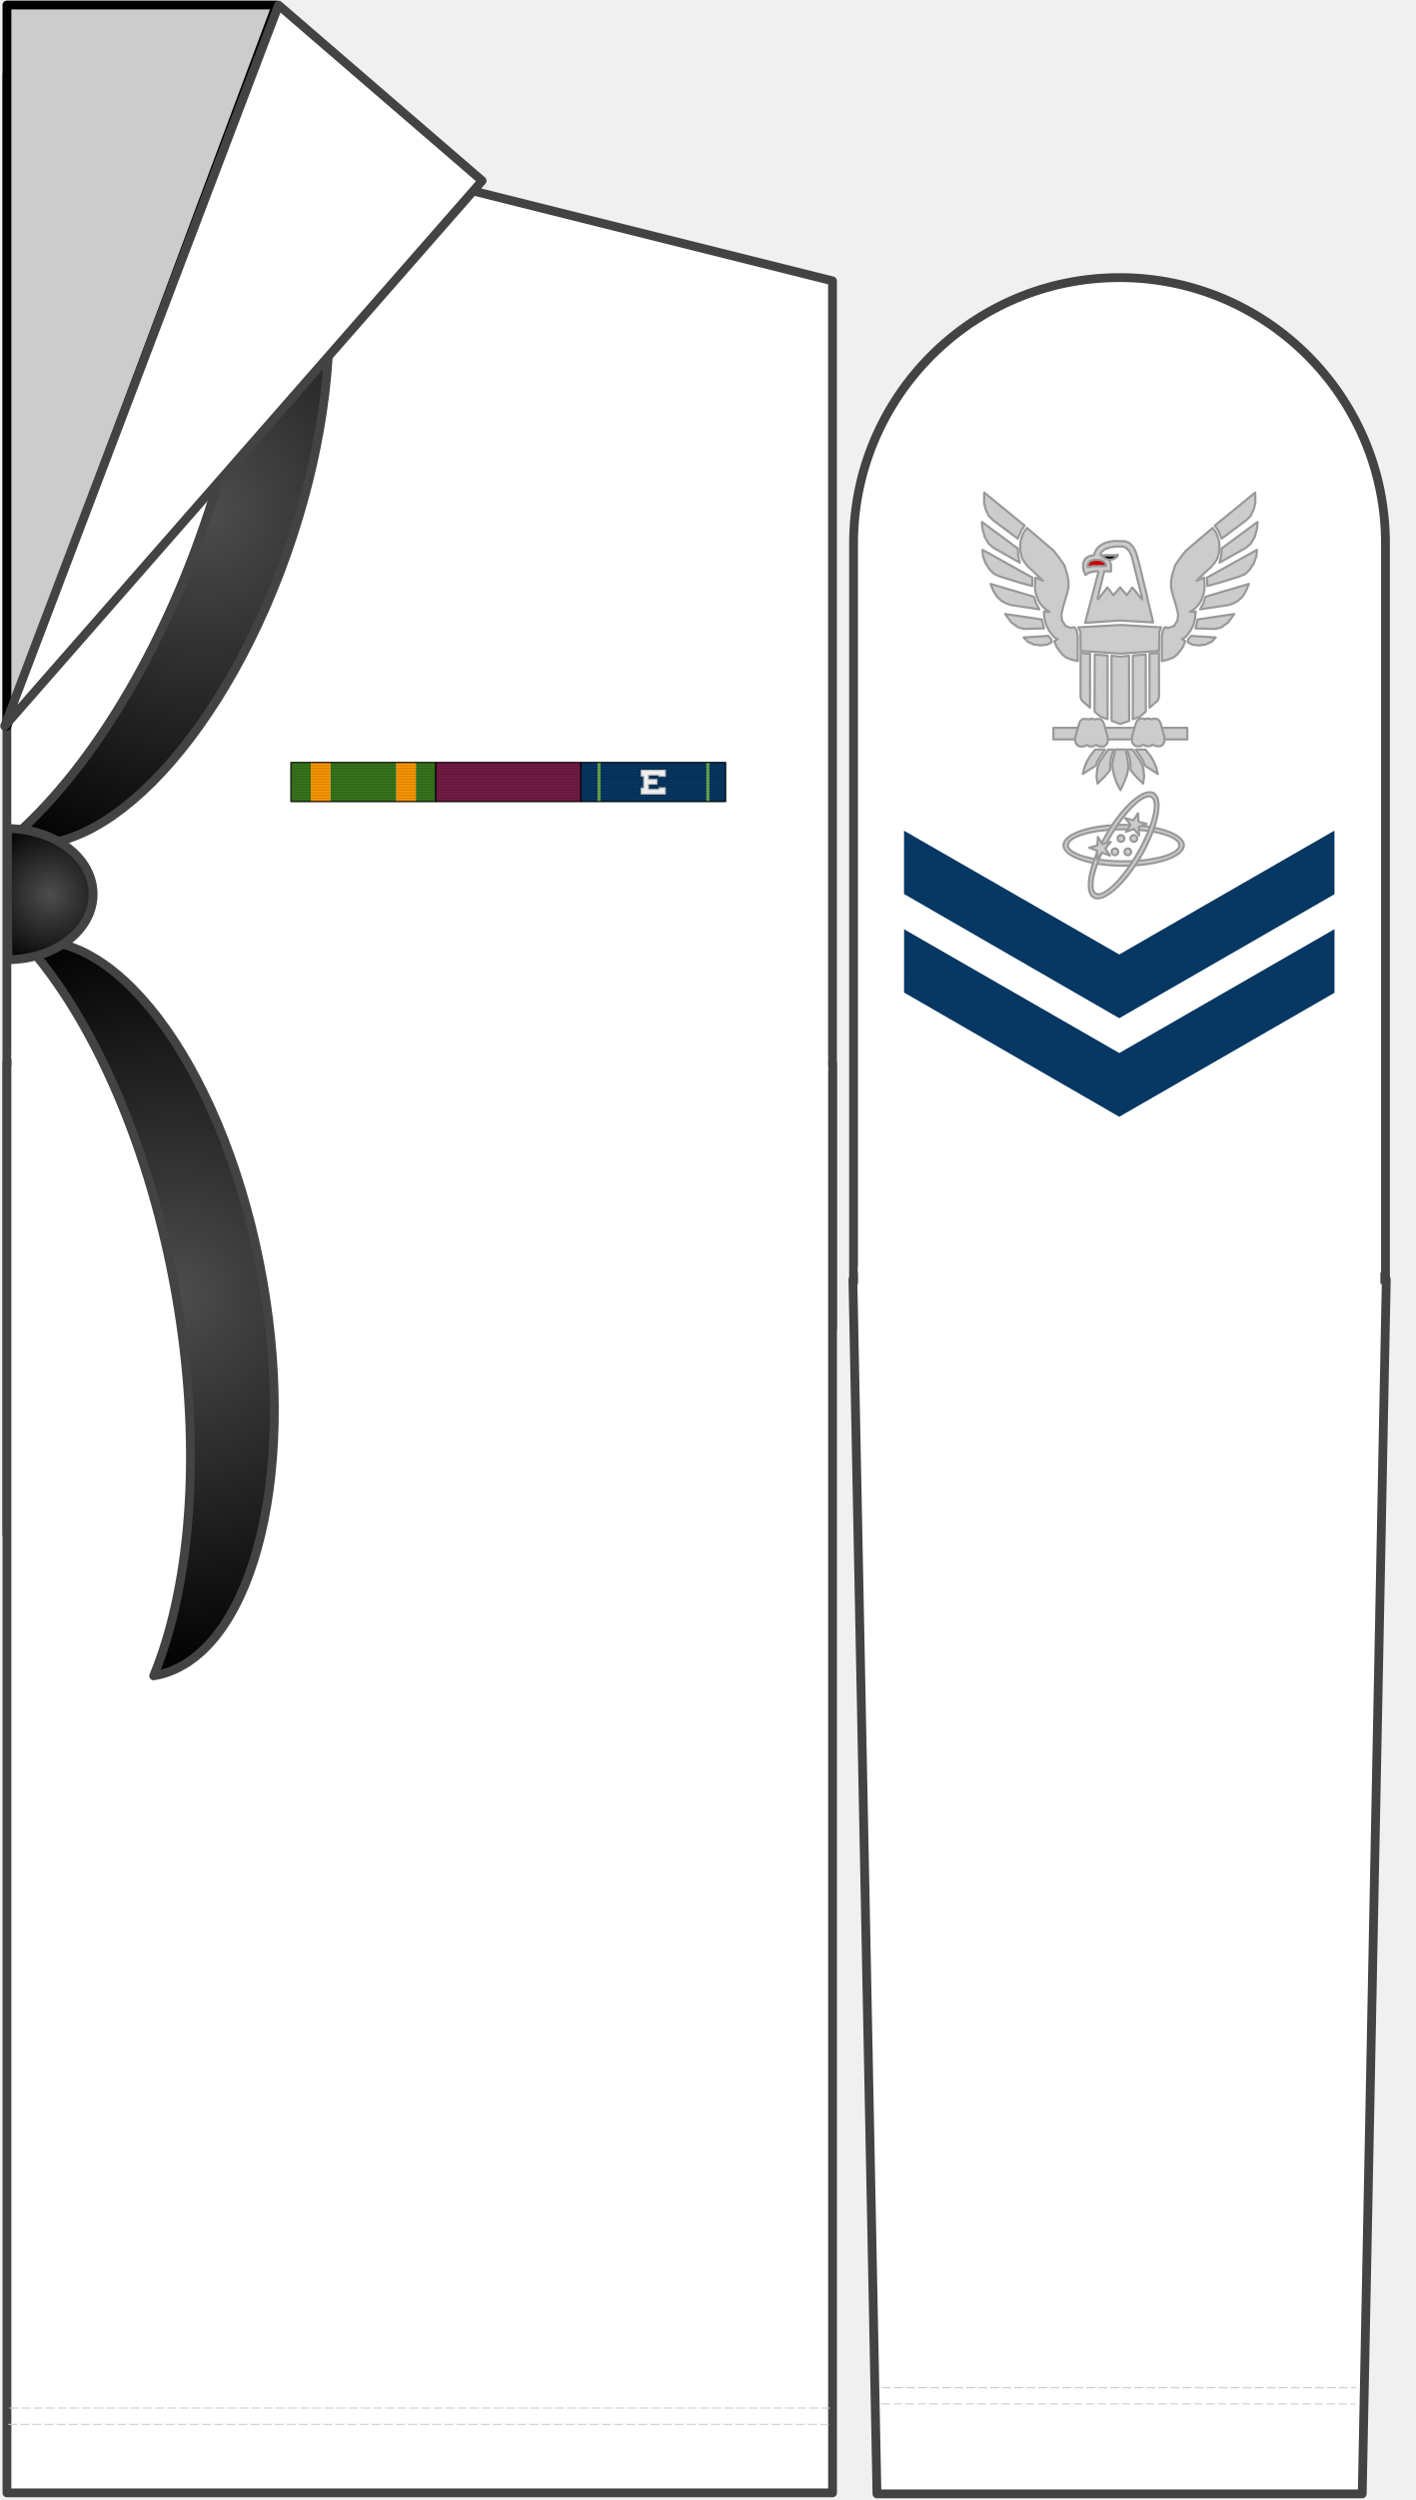
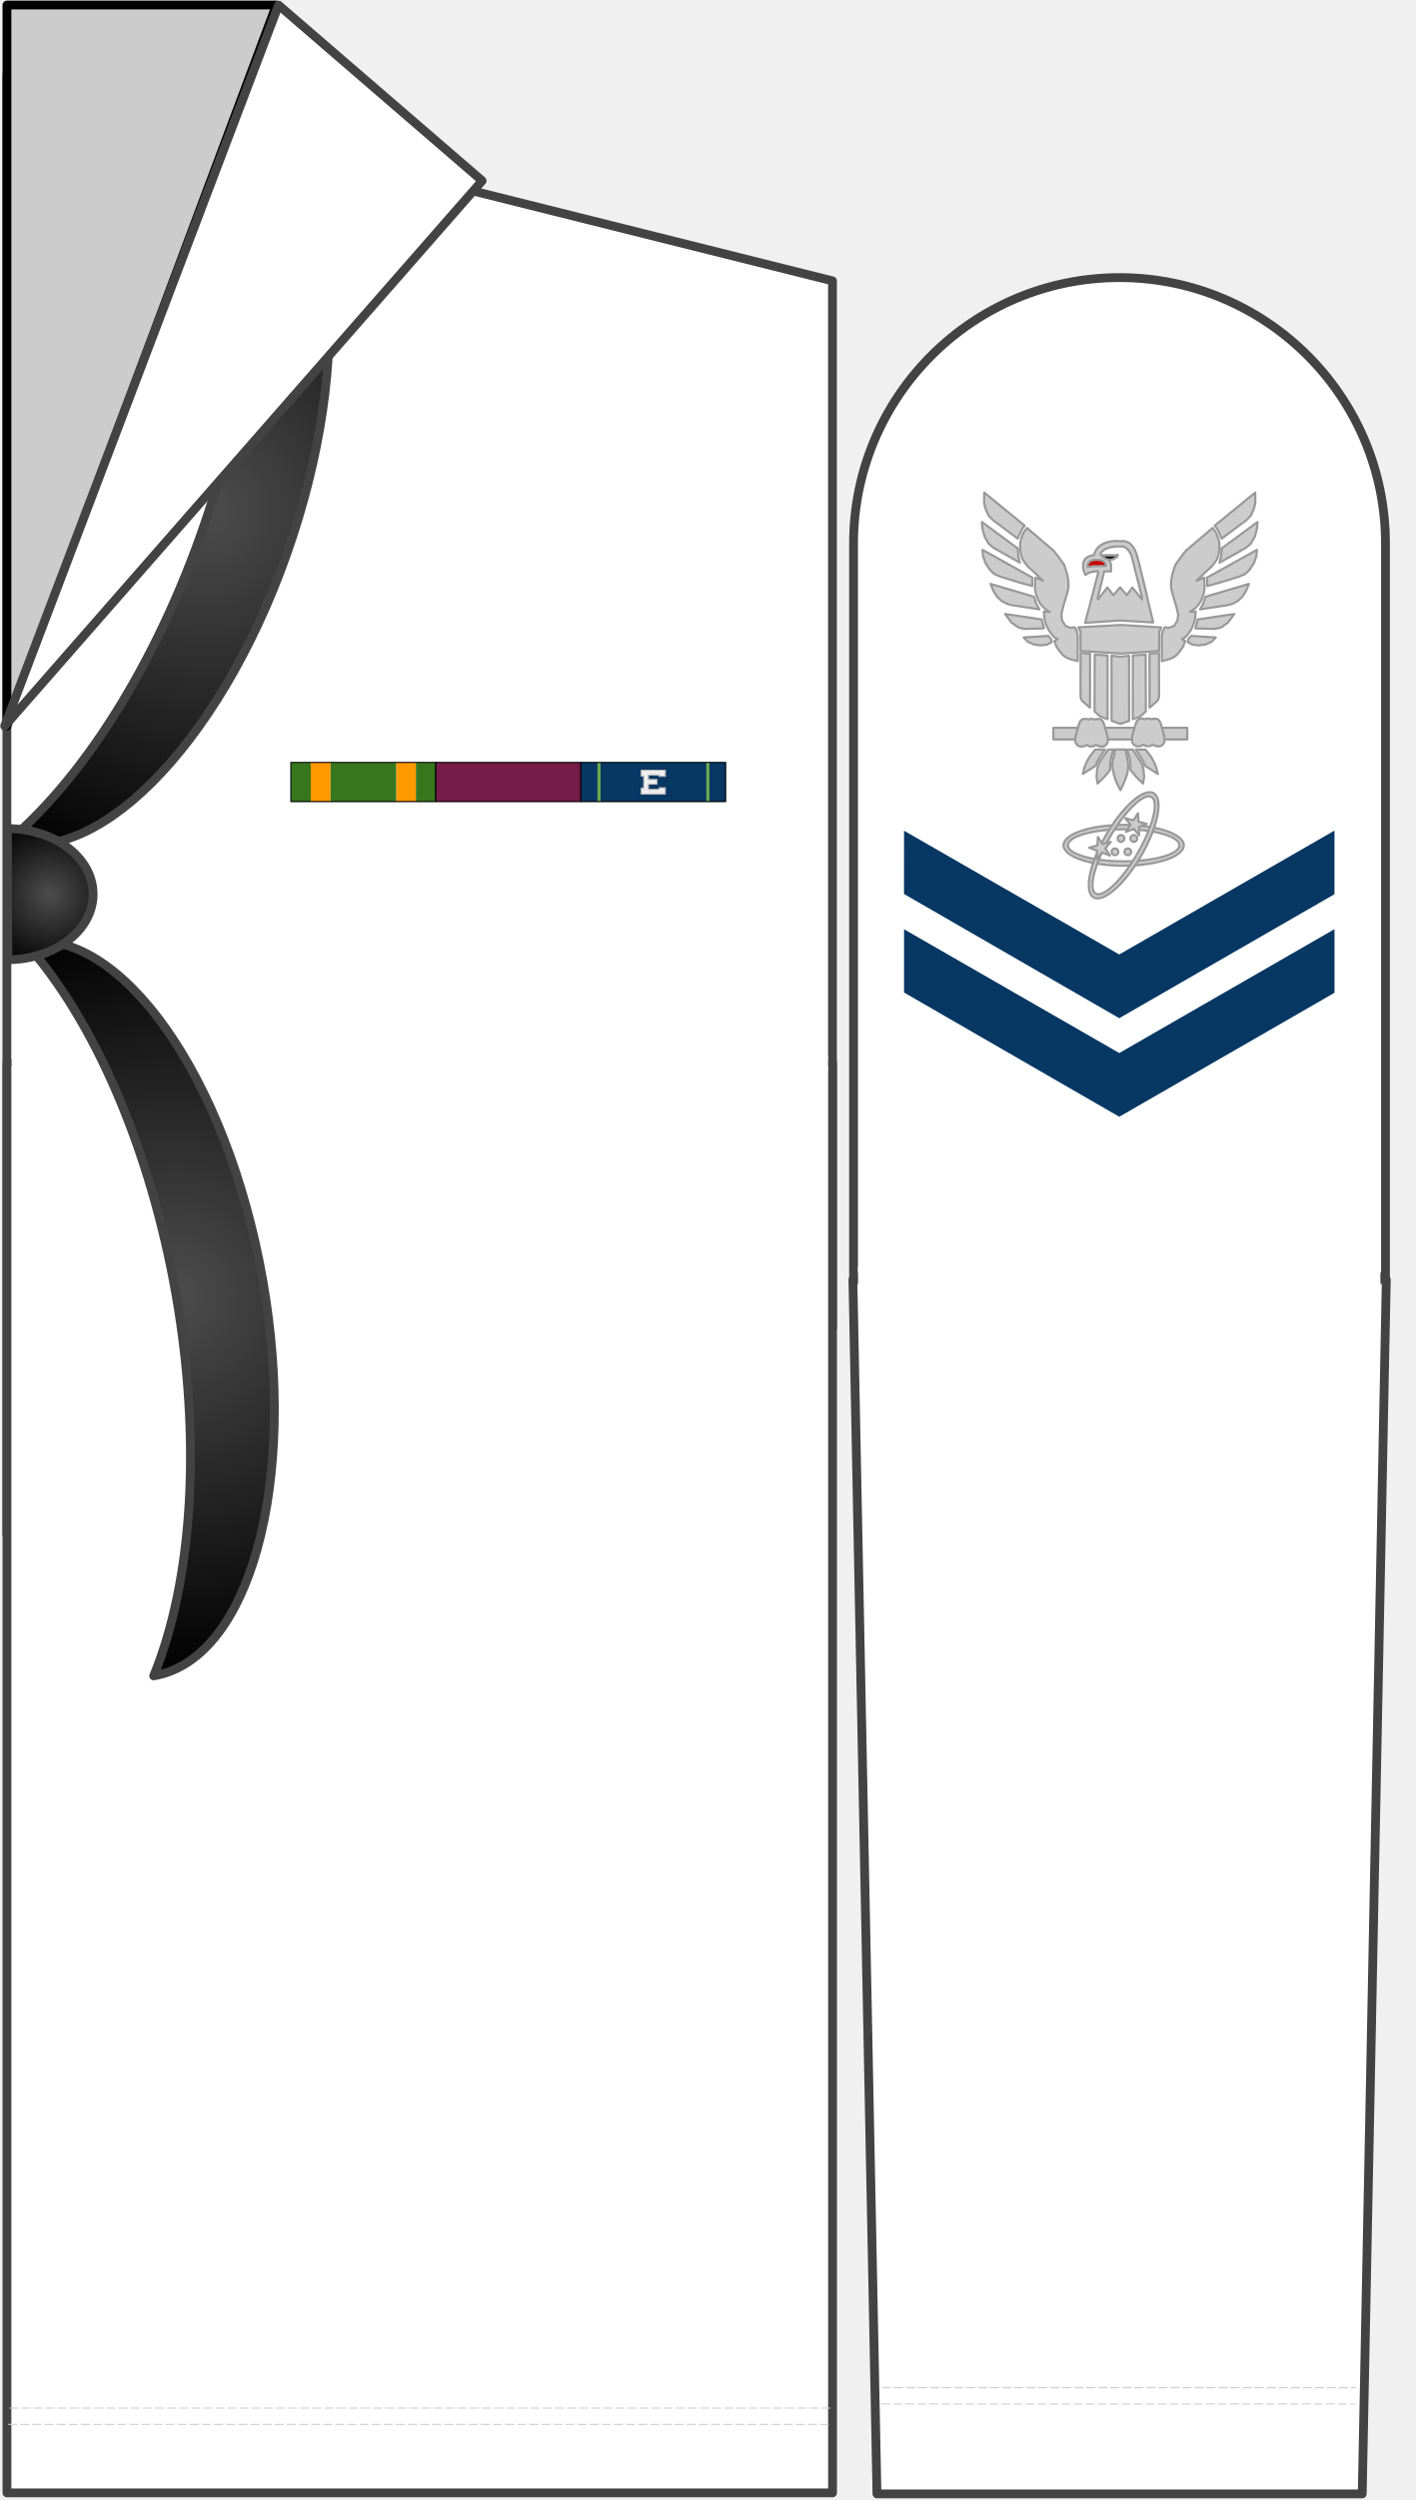
<svg xmlns="http://www.w3.org/2000/svg" fill="none" stroke-linecap="square" stroke-miterlimit="10" viewBox="0 0 1285.04 2267.72">
-   <style>@media (max-width:1086px){.weave{display:none}}</style>
+   <style>.weave{display:none}@media (min-width:336px) and (min-height:590px){.weave{display:inline}}</style>
  <defs>
    <symbol id="rw-weave" overflow="visible">
      <path fill="#000" fill-opacity=".15" fill-rule="evenodd" d="M1.21.98h49.36v.5H1.2zM1.21 1.94h49.36v.5H1.2zM1.21 2.9h49.36v.5H1.2zM1.21 3.86h49.36v.5H1.2zM1.21 4.83h49.36v.48H1.2zM1.21 5.79h49.36v.49H1.2zM1.21 6.75h49.36v.49H1.2zM1.21 7.7h49.36v.5H1.2zM1.21 8.67h49.36v.49H1.2zM1.21 9.63h49.36v.49H1.2zM1.21 10.6h49.36v.48H1.2zM1.21 11.55h49.36v.5H1.2zM1.21 12.51h49.36v.5H1.2zM1.21 13.47h49.36v.5H1.2zM1.21.02h49.36v.49H1.2z" />
      <path fill="#000" fill-opacity=".15" fill-rule="evenodd" d="M0 1.44h1.21v.49H0zM0 2.4h1.21v.5H0zM0 3.37h1.21v.49H0zM0 4.33h1.21v.5H0zM0 5.3h1.21v.49H0zM0 6.26h1.21v.5H0zM0 7.23h1.21v.49H0zM0 8.2h1.21v.48H0zM0 9.16h1.21v.49H0zM0 10.13h1.21v.48H0zM0 11.1h1.21v.48H0zM0 12.06h1.21v.49H0zM0 13.02h1.21v.5H0zM0 .47h1.21v.5H0zM50.57 1.44h1.2v.49h-1.2zM50.57 2.4h1.2v.5h-1.2zM50.57 3.37h1.2v.49h-1.2zM50.57 4.33h1.2v.5h-1.2zM50.57 5.3h1.2v.49h-1.2zM50.57 6.26h1.2v.5h-1.2zM50.57 7.23h1.2v.49h-1.2zM50.57 8.2h1.2v.48h-1.2zM50.57 9.16h1.2v.49h-1.2zM50.57 10.13h1.2v.48h-1.2zM50.57 11.1h1.2v.48h-1.2zM50.57 12.06h1.2v.49h-1.2zM50.57 13.02h1.2v.5h-1.2zM50.57.47h1.2v.5h-1.2z" />
    </symbol>
  </defs>
  <clipPath id="a">
    <path d="M0 0h1285.04v2267.72H0z" />
  </clipPath>
  <g clip-path="url(#a)">
    <path fill="none" d="M0 0h1285.04v2267.72H0z" />
    <path fill="#fff" fill-rule="evenodd" d="m1258.37 1161.08-21.84 1101.99H796.05l-21.84-1101.99z" />
    <path stroke="#434343" stroke-linecap="butt" stroke-linejoin="round" stroke-width="8" d="m1258.37 1161.08-21.84 1101.99H796.05l-21.84-1101.99z" />
    <path fill="#fff" fill-rule="evenodd" d="M1016.22 251.92A241.4 241.4 0 0 0 774.8 493.33v665.52h482.84V493.32c0-133.33-108.09-241.41-241.42-241.41" />
    <path stroke="#434343" stroke-linecap="butt" stroke-linejoin="round" stroke-width="8" d="M1016.22 251.92A241.4 241.4 0 0 0 774.8 493.33v665.52h482.84V493.32c0-133.33-108.09-241.41-241.42-241.41z" />
    <path fill="none" d="M223.13 761.59h478.24" />
    <path stroke="#ccc" stroke-linecap="butt" stroke-linejoin="round" stroke-width="4" d="M223.13 757.59h478.24M223.13 765.59h478.24" />
    <path fill="none" d="m19.63 613.08 402.8-460.72" />
    <path stroke="#b7b7b7" stroke-dasharray="8.0,3.0" stroke-linecap="butt" stroke-linejoin="round" d="m19.63 613.08 402.8-460.72" />
    <path fill="none" d="M214.95 748.13a7 7 0 0 1 7.01-7h483.18a7 7 0 0 1 7.01 7v28.03a7 7 0 0 1-7 7H221.95a7 7 0 0 1-7-7z" />
    <path stroke="#ccc" stroke-dasharray="8.0,3.0" stroke-linecap="butt" stroke-linejoin="round" d="M214.95 748.13a7 7 0 0 1 7.01-7h483.18a7 7 0 0 1 7.01 7v28.03a7 7 0 0 1-7 7H221.95a7 7 0 0 1-7-7z" />
    <path fill="none" d="m778.88 1161.43 474.15-1.2" />
    <path stroke="#fff" stroke-linecap="butt" stroke-linejoin="round" stroke-width="24" d="m778.88 1161.43 474.15-1.2" />
    <path fill="#fff" fill-rule="evenodd" d="m6.25 67.52 749.42 187.35v950.4L6.25 1392.62z" />
    <path stroke="#434343" stroke-linecap="butt" stroke-linejoin="round" stroke-width="8" d="m6.25 67.52 749.42 187.35v950.4L6.25 1392.62z" />
    <path fill="#fff" fill-rule="evenodd" d="M6.3 964.46h749.42v1297.7H6.31z" />
    <path stroke="#434343" stroke-linecap="butt" stroke-linejoin="round" stroke-width="8" d="M6.3 964.46h749.42v1297.7H6.31V964.47z" />
    <path fill="#ccc" fill-rule="evenodd" d="M6.3 4.55v654.33L250.85 4.55z" />
    <path stroke="#000" stroke-linecap="butt" stroke-linejoin="round" stroke-width="8" d="M6.3 4.55v654.33L250.85 4.55z" />
    <defs>
      <radialGradient id="b" cx="-16.38" cy="-20.3" r="18.29" fx="-16.38" fy="-20.3" gradientTransform="scale(-19.1139)rotate(16.93)" gradientUnits="userSpaceOnUse" spreadMethod="pad">
        <stop offset="0" stop-color="#4d4d4d" />
        <stop offset="1" />
      </radialGradient>
    </defs>
    <path fill="url(#b)" fill-rule="evenodd" d="M219.26 117.5c84 25.57 104.82 190.8 46.5 369.03S92.08 788.53 8.08 762.95c72.8-61.61 140.09-172.6 181.63-299.57 41.55-126.98 52.5-255.12 29.55-345.88" />
    <path stroke="#434343" stroke-linecap="butt" stroke-linejoin="round" stroke-width="8" d="M219.26 117.5c84 25.57 104.82 190.8 46.5 369.03S92.08 788.53 8.08 762.95c72.8-61.61 140.09-172.6 181.63-299.57 41.55-126.98 52.5-255.12 29.55-345.88z" />
    <path fill="#000" fill-rule="evenodd" d="M6.98 803.41c6.71.02 12.13 3.6 12.11 8-.01 4.38-5.46 7.94-12.17 7.94v-7.97z" />
    <path stroke="#434343" stroke-linecap="butt" stroke-linejoin="round" stroke-width="8" d="M6.98 803.41c6.71.02 12.13 3.6 12.11 8-.01 4.38-5.46 7.94-12.17 7.94v-7.97z" />
    <path fill="#fff" fill-rule="evenodd" d="M437.66 164.03 4.25 658.87 252.85 4.63z" />
    <path stroke="#434343" stroke-linecap="butt" stroke-linejoin="round" stroke-width="8" d="M437.66 164.03 4.25 658.87 252.85 4.63z" />
    <path fill="none" d="m10.48 964.26 741.2.85" />
    <path stroke="#fff" stroke-linecap="butt" stroke-linejoin="round" stroke-width="12" d="m10.48 964.26 741.2.85" />
    <defs>
      <radialGradient id="c" cx="1.98" cy="63.12" r="18.52" fx="1.98" fy="63.12" gradientTransform="scale(-18.77298 18.77298)rotate(9.47)" gradientUnits="userSpaceOnUse" spreadMethod="pad">
        <stop offset="0" stop-color="#4d4d4d" />
        <stop offset="1" />
      </radialGradient>
    </defs>
    <path fill="url(#c)" fill-rule="evenodd" d="M139.5 1520.76c86.99-14.51 131.31-175.3 99-359.15-32.33-183.85-129.05-321.12-216.04-306.62 63.4 70.32 114.25 188.78 137.27 319.75s15.53 259.17-20.23 346.02" />
    <path stroke="#434343" stroke-linecap="butt" stroke-linejoin="round" stroke-width="8" d="M139.5 1520.76c86.99-14.51 131.31-175.3 99-359.15-32.33-183.85-129.05-321.12-216.04-306.62 63.4 70.32 114.25 188.78 137.27 319.75s15.53 259.17-20.23 346.02z" />
    <defs>
      <radialGradient id="d" cx="-5.41" cy="96.25" r="8.43" fx="-5.41" fy="96.25" gradientTransform="scale(-8.43002 8.43002)" gradientUnits="userSpaceOnUse" spreadMethod="pad">
        <stop offset="0" stop-color="#4d4d4d" />
        <stop offset="1" />
      </radialGradient>
    </defs>
    <path fill="url(#d)" fill-rule="evenodd" d="M7.21 870.87c42.87-.2 77.45-26.87 77.32-59.65-.12-32.79-34.91-59.3-77.78-59.3v59.47z" />
    <path stroke="#434343" stroke-linecap="butt" stroke-linejoin="round" stroke-width="8" d="M7.21 870.87c42.87-.2 77.45-26.87 77.32-59.65-.12-32.79-34.91-59.3-77.78-59.3v59.47z" />
    <path fill="none" d="M7.48 2200h744.85" />
    <path stroke="#ccc" stroke-dasharray="8.0,3.0" stroke-linecap="butt" stroke-linejoin="round" d="M7.48 2200h744.85" />
    <path fill="none" d="M8.65 2185.16H753.5" />
    <path stroke="#ccc" stroke-dasharray="8.0,3.0" stroke-linecap="butt" stroke-linejoin="round" d="M8.65 2185.16H753.5" />
    <path fill="none" d="M800 2181.42h430.55" />
    <path stroke="#ccc" stroke-dasharray="7.937,2.976" stroke-linecap="butt" stroke-linejoin="round" stroke-width=".99" d="M800 2181.42h430.55" />
    <path fill="none" d="M800.68 2166.69h430.55" />
    <path stroke="#ccc" stroke-dasharray="7.937,2.976" stroke-linecap="butt" stroke-linejoin="round" stroke-width=".99" d="M800.68 2166.69h430.55" />
    <path fill="#073763" fill-rule="evenodd" d="M527.13 691.99h131.52v35.53H527.13z" />
    <path fill="#6aa84f" fill-rule="evenodd" d="M542.32 691.99h2.86v35.53h-2.86zM641.1 691.99h2.87v35.53h-2.87z" />
    <use class="weave" href="#rw-weave" transform="matrix(2.54064 0 0 2.53714 527.137 691.860)" />
    <path fill="none" d="M527.17 691.86h131.52v35.52H527.17z" />
    <path stroke="#000" stroke-linecap="butt" stroke-linejoin="round" d="M527.17 691.86h131.52v35.52H527.17z" />
    <path fill="#efefef" fill-rule="evenodd" d="M582.06 699v5.31h2.25v10.82h-2.25v5.44h21.88v-5.7h-5.7v1.5h-9.62v-4.8h7.7v-4.2h-7.7v-4.06h9.5v1.2H604v-5.57z" />
    <path stroke="#b7b7b7" stroke-linecap="butt" stroke-linejoin="round" d="M582.06 699v5.31h2.25v10.82h-2.25v5.44h21.88v-5.7h-5.7v1.5h-9.62v-4.8h7.7v-4.2h-7.7v-4.06h9.5v1.2H604v-5.57z" />
    <path fill="#f90" fill-rule="evenodd" d="M282 692.09h18.04v35.43h-18.05zM359.58 692.08h18.05v35.44h-18.05z" />
    <path fill="#38761d" fill-rule="evenodd" d="M300.04 692.09h59.56v35.43h-59.56zM264.04 692.09h18.05v35.43h-18.05zM377.55 692.09h18.05v35.43h-18.05z" />
    <use class="weave" href="#rw-weave" transform="matrix(2.54064 0 0 2.53714 264.030 691.860)" />
    <path fill="none" d="M264.03 691.86h131.53v35.52H264.03z" />
    <path stroke="#000" stroke-linecap="butt" stroke-linejoin="round" d="M264.03 691.86h131.53v35.52H264.03z" />
    <path fill="#741b47" fill-rule="evenodd" d="M395.6 692h131.53v35.52H395.6z" />
    <use class="weave" href="#rw-weave" transform="matrix(2.54064 0 0 2.53714 395.583 691.860)" />
    <path fill="none" d="M395.6 691.86h131.52v35.52H395.6z" />
    <path stroke="#000" stroke-linecap="butt" stroke-linejoin="round" d="M395.6 691.86h131.52v35.52H395.6z" />
    <path fill="#073763" fill-rule="evenodd" d="M820.65 843.27 1016 955.57l195.37-112.42v57.74l-195.37 112.5-195.37-112.72z" />
    <path fill="#073763" fill-rule="evenodd" d="m820.63 753.84 195.34 112.3 195.36-112.42v57.74l-195.36 112.5-195.38-112.72z" />
    <path fill="#ccc" fill-rule="evenodd" d="m978.84 569.3 38.64-2.18 36.53 2.2-1.6 3.8-.33 17.57-34.7 2.43-36.5-2.43-.1-17.56z" />
    <path stroke="#999" stroke-linecap="butt" stroke-linejoin="round" stroke-width="2" d="m978.84 569.3 38.64-2.18 36.53 2.2-1.6 3.8-.33 17.57-34.7 2.43-36.5-2.43-.1-17.56z" />
    <path fill="#000" fill-rule="evenodd" d="m999.54 504.14 1.66 1.41 2.15 1.35 2.1.71 1.46.3 2.54-.36 2.1-.77 1.9-1.35.74-.77.15-1.17-.74.64z" />
    <path stroke="#999" stroke-linecap="butt" stroke-linejoin="round" stroke-width="2" d="m999.54 504.14 1.66 1.41 2.15 1.35 2.1.71 1.46.3 2.54-.36 2.1-.77 1.9-1.35.74-.77.15-1.17-.74.64z" />
    <path fill="#ccc" fill-rule="evenodd" d="m985.35 521.73-1.7-3.91-.49-3.1.15-3.86.98-2.5 1.59-2.04 2.49-1.46 2.86-.78 1.78-.13.64-2.32 1.47-2.82 1.96-2.45 2.98-2.19 2.94-1.4 3.2-1 2.91-.5 2.6-.32 9.44.18 1.8.59 2.45 1.18 2 2.05 1.66 2.04 1.13 2.23 1.4 3.4 1.32 4.7 1.24 4.54 1.17 4.82 2.53 10.46 2.56 10.28 2.08 9.64 1.62 6.4 1.24 5.37 1.4 6-30.12-1.78-31.62 2.15 12.03-46.1-.53-.74-4.94.46-3.58 1.14z" />
    <path stroke="#999" stroke-linecap="butt" stroke-linejoin="round" stroke-width="2" d="m985.35 521.73-1.7-3.91-.49-3.1.15-3.86.98-2.5 1.59-2.04 2.49-1.46 2.86-.78 1.78-.13.64-2.32 1.47-2.82 1.96-2.45 2.98-2.19 2.94-1.4 3.2-1 2.91-.5 2.6-.32 9.44.18 1.8.59 2.45 1.18 2 2.05 1.66 2.04 1.13 2.23 1.4 3.4 1.32 4.7 1.24 4.54 1.17 4.82 2.53 10.46 2.56 10.28 2.08 9.64 1.62 6.4 1.24 5.37 1.4 6-30.12-1.78-31.62 2.15 12.03-46.1-.53-.74-4.94.46-3.58 1.14z" />
    <path fill="#c00" fill-rule="evenodd" d="m987.27 514.59-.04-2.23.99-1.86 2.22-1.82 3.13-.64h4.19l2.68.68 1.96 1.19 1.35 1.72.2 2-11.59.05z" />
    <path stroke="#999" stroke-linecap="butt" stroke-linejoin="round" stroke-width="2" d="m987.27 514.59-.04-2.23.99-1.86 2.22-1.82 3.13-.64h4.19l2.68.68 1.96 1.19 1.35 1.72.2 2-11.59.05z" />
    <path fill="#fff" fill-rule="evenodd" d="m999.64 504-.64-.55v-1.32l1.74-2.05 2.6-1.9 4.11-1.42 4.15-.72 2.11-.18 4.87.04 2.3.5 2.26 1.6 2.04 2.45 2.03 4 9.55 38.2-.08 1.36-8.79-10.87-5.09 6.91-6.03-7.04-6.11 7.13-5.47-7.04-8.41 10.82-.5-.73 6.04-24.74 6.19.1v-5.78l-.42-1.82-1.32-3 2.94-.36 2.04-.96 2.11-1.5.42-.77v-.91l-.6.59z" />
    <path stroke="#999" stroke-linecap="butt" stroke-linejoin="round" stroke-width="2" d="m999.64 504-.64-.55v-1.32l1.74-2.05 2.6-1.9 4.11-1.42 4.15-.72 2.11-.18 4.87.04 2.3.5 2.26 1.6 2.04 2.45 2.03 4 9.55 38.2-.08 1.36-8.79-10.87-5.09 6.91-6.03-7.04-6.11 7.13-5.47-7.04-8.41 10.82-.5-.73 6.04-24.74 6.19.1v-5.78l-.42-1.82-1.32-3 2.94-.36 2.04-.96 2.11-1.5.42-.77v-.91l-.6.59z" />
    <path fill="#ccc" fill-rule="evenodd" d="m980.88 592.5 8.59.82-.03 48.88-7.43-6.46-1.16-3z" />
    <path stroke="#999" stroke-linecap="butt" stroke-linejoin="round" stroke-width="2" d="m980.88 592.5 8.59.82-.03 48.88-7.43-6.46-1.16-3z" />
    <path fill="#ccc" fill-rule="evenodd" d="m893.4 446.95 36.71 30.01-3 4.32-1.74 4.12-1.5 3.4-22.4-16.76-4.08-4.11-2.83-6.32-1.25-5.12z" />
    <path stroke="#999" stroke-linecap="butt" stroke-linejoin="round" stroke-width="2" d="m893.4 446.95 36.71 30.01-3 4.32-1.74 4.12-1.5 3.4-22.4-16.76-4.08-4.11-2.83-6.32-1.25-5.12z" />
    <path fill="#ccc" fill-rule="evenodd" d="M932.18 479.07 929 483.5l-1.66 4.42-1 3.31-.42 4.42.34 4.72.83 4.11 1.08 3.01 2.33 3.42 3.25 3.91 4.24 3.71 8.75 8.44-6.83-2.81-.33 4.31-.09 5.82.75 4.32 2 5.72 2 3.52 3.08 3.4 2.41 2.22 3.08 1.7-5.33-.1.67 6.53 1.42 5.32 2.41 4.92 2.58 3.61 2.5 2.91 3.08 1.6-3.08 1.71 1.91 5.12 2.58 3.72 2.75 3.41 3.17 2.51 4.16 1.8 6.66 1.71v-22.48l-.83-5.12-2-3.11-3.83.5-4.5-1.8-3.08-5.03-.58-5.32 1.66-7.32 2.83-9.34 1.92-7.53v-5.82l-1.08-6.22-2.67-8.54-4.74-6.72-4.91-6.33z" />
    <path stroke="#999" stroke-linecap="butt" stroke-linejoin="round" stroke-width="2" d="M932.18 479.07 929 483.5l-1.66 4.42-1 3.31-.42 4.42.34 4.72.83 4.11 1.08 3.01 2.33 3.42 3.25 3.91 4.24 3.71 8.75 8.44-6.83-2.81-.33 4.31-.09 5.82.75 4.32 2 5.72 2 3.52 3.08 3.4 2.41 2.22 3.08 1.7-5.33-.1.67 6.53 1.42 5.32 2.41 4.92 2.58 3.61 2.5 2.91 3.08 1.6-3.08 1.71 1.91 5.12 2.58 3.72 2.75 3.41 3.17 2.51 4.16 1.8 6.66 1.71v-22.48l-.83-5.12-2-3.11-3.83.5-4.5-1.8-3.08-5.03-.58-5.32 1.66-7.32 2.83-9.34 1.92-7.53v-5.82l-1.08-6.22-2.67-8.54-4.74-6.72-4.91-6.33z" />
    <path fill="#ccc" fill-rule="evenodd" d="m923.87 497.66.41 6.82 1.5 6.13-23.8-13.45-4.42-3.62-3.75-6.42-1.91-6.93-.5-4.01-.09-2.51z" />
    <path stroke="#999" stroke-linecap="butt" stroke-linejoin="round" stroke-width="2" d="m923.87 497.66.41 6.82 1.5 6.13-23.8-13.45-4.42-3.62-3.75-6.42-1.91-6.93-.5-4.01-.09-2.51z" />
    <path fill="#ccc" fill-rule="evenodd" d="m891.85 498.95 45.46 25.3-.34 3.4v4.13l-12.15-3.32-17.15-5.32-5.25-2.3-4.08-4.02-3.66-5.62-2.33-6.43z" />
    <path stroke="#999" stroke-linecap="butt" stroke-linejoin="round" stroke-width="2" d="m891.85 498.95 45.46 25.3-.34 3.4v4.13l-12.15-3.32-17.15-5.32-5.25-2.3-4.08-4.02-3.66-5.62-2.33-6.43z" />
    <path fill="#ccc" fill-rule="evenodd" d="m938.52 541.51 2.08 6.33 2.91 5.12-25.72-3.92-4.08-1.3-4.66-2.51-4.08-3.82-3.33-5.42-2.5-6.12z" />
    <path stroke="#999" stroke-linecap="butt" stroke-linejoin="round" stroke-width="2" d="m938.52 541.51 2.08 6.33 2.91 5.12-25.72-3.92-4.08-1.3-4.66-2.51-4.08-3.82-3.33-5.42-2.5-6.12z" />
    <path fill="#ccc" fill-rule="evenodd" d="m945.66 562.1 2 8.12-17.99.5-5.41-1.4-6.16-4.42-5.75-7.73z" />
    <path stroke="#999" stroke-linecap="butt" stroke-linejoin="round" stroke-width="2" d="m945.66 562.1 2 8.12-17.99.5-5.41-1.4-6.16-4.42-5.75-7.73z" />
    <path fill="#ccc" fill-rule="evenodd" d="m951.52 577.05 2.58 2.8.58 2.92-4.24 2.2-5.66.71-6.17-.8-5.66-2.51-3.74-3.92z" />
    <path stroke="#999" stroke-linecap="butt" stroke-linejoin="round" stroke-width="2" d="m951.52 577.05 2.58 2.8.58 2.92-4.24 2.2-5.66.71-6.17-.8-5.66-2.51-3.74-3.92z" />
    <path fill="#ccc" fill-rule="evenodd" d="m1139.4 446.95-36.71 30.01 3 4.32 1.75 4.12 1.5 3.4 22.39-16.76 4.08-4.11 2.83-6.32 1.25-5.12z" />
    <path stroke="#999" stroke-linecap="butt" stroke-linejoin="round" stroke-width="2" d="m1139.4 446.95-36.71 30.01 3 4.32 1.75 4.12 1.5 3.4 22.39-16.76 4.08-4.11 2.83-6.32 1.25-5.12z" />
    <path fill="#ccc" fill-rule="evenodd" d="m1100.73 479.07 3.17 4.42 1.66 4.42 1 3.31.42 4.42-.34 4.72-.83 4.11-1.08 3.01-2.33 3.42-3.25 3.91-4.24 3.71-8.75 8.44 6.83-2.81.33 4.31.09 5.82-.75 4.32-2 5.72-2 3.52-3.08 3.4-2.41 2.22-3.08 1.7 5.32-.1-.66 6.53-1.42 5.32-2.41 4.92-2.58 3.61-2.5 2.91-3.08 1.6 3.08 1.71-1.91 5.12-2.59 3.72-2.74 3.41-3.17 2.51-4.16 1.8-6.66 1.71v-22.48l.83-5.12 2-3.11 3.83.5 4.5-1.8 3.08-5.03.58-5.32-1.67-7.32-2.83-9.34-1.91-7.53v-5.82l1.08-6.22 2.67-8.54 4.74-6.72 4.91-6.33z" />
    <path stroke="#999" stroke-linecap="butt" stroke-linejoin="round" stroke-width="2" d="m1100.73 479.07 3.17 4.42 1.66 4.42 1 3.31.42 4.42-.34 4.72-.83 4.11-1.08 3.01-2.33 3.42-3.25 3.91-4.24 3.71-8.75 8.44 6.83-2.81.33 4.31.09 5.82-.75 4.32-2 5.72-2 3.52-3.08 3.4-2.41 2.22-3.08 1.7 5.32-.1-.66 6.53-1.42 5.32-2.41 4.92-2.58 3.61-2.5 2.91-3.08 1.6 3.08 1.71-1.91 5.12-2.59 3.72-2.74 3.41-3.17 2.51-4.16 1.8-6.66 1.71v-22.48l.83-5.12 2-3.11 3.83.5 4.5-1.8 3.08-5.03.58-5.32-1.67-7.32-2.83-9.34-1.91-7.53v-5.82l1.08-6.22 2.67-8.54 4.74-6.72 4.91-6.33z" />
    <path fill="#ccc" fill-rule="evenodd" d="m1108.93 497.66-.41 6.82-1.5 6.13 23.81-13.45 4.41-3.62 3.75-6.42 1.91-6.93.5-4.01.09-2.51z" />
    <path stroke="#999" stroke-linecap="butt" stroke-linejoin="round" stroke-width="2" d="m1108.93 497.66-.41 6.82-1.5 6.13 23.81-13.45 4.41-3.62 3.75-6.42 1.91-6.93.5-4.01.09-2.51z" />
    <path fill="#ccc" fill-rule="evenodd" d="m1140.95 498.95-45.45 25.3.33 3.4v4.13l12.15-3.32 17.15-5.32 5.25-2.3 4.08-4.02 3.66-5.62 2.33-6.43z" />
    <path stroke="#999" stroke-linecap="butt" stroke-linejoin="round" stroke-width="2" d="m1140.95 498.95-45.45 25.3.33 3.4v4.13l12.15-3.32 17.15-5.32 5.25-2.3 4.08-4.02 3.66-5.62 2.33-6.43z" />
    <path fill="#ccc" fill-rule="evenodd" d="m1094.28 541.51-2.08 6.33-2.91 5.12 25.72-3.92 4.08-1.3 4.66-2.51 4.08-3.82 3.33-5.42 2.5-6.12z" />
    <path stroke="#999" stroke-linecap="butt" stroke-linejoin="round" stroke-width="2" d="m1094.28 541.51-2.08 6.33-2.91 5.12 25.72-3.92 4.08-1.3 4.66-2.51 4.08-3.82 3.33-5.42 2.5-6.12z" />
    <path fill="#ccc" fill-rule="evenodd" d="m1087.15 562.1-2 8.12 17.98.5 5.41-1.4 6.16-4.42 5.75-7.73z" />
    <path stroke="#999" stroke-linecap="butt" stroke-linejoin="round" stroke-width="2" d="m1087.15 562.1-2 8.12 17.98.5 5.41-1.4 6.16-4.42 5.75-7.73z" />
    <path fill="#ccc" fill-rule="evenodd" d="m1081.28 577.05-2.58 2.8-.58 2.92 4.25 2.2 5.66.71 6.16-.8 5.66-2.51 3.74-3.92z" />
    <path stroke="#999" stroke-linecap="butt" stroke-linejoin="round" stroke-width="2" d="m1081.28 577.05-2.58 2.8-.58 2.92 4.25 2.2 5.66.71 6.16-.8 5.66-2.51 3.74-3.92z" />
    <path fill="#ccc" fill-rule="evenodd" d="m1008.95 595.04 7.94.88 8-.8.07 59.05-8.07 2.79-7.88-2.93z" />
    <path stroke="#999" stroke-linecap="butt" stroke-linejoin="round" stroke-width="2" d="m1008.95 595.04 7.94.88 8-.8.07 59.05-8.07 2.79-7.88-2.93z" />
    <path fill="#ccc" fill-rule="evenodd" d="m993.7 593.94-.13 51.74 5.38 4.69 6.44 2.27v-57.82z" />
    <path stroke="#999" stroke-linecap="butt" stroke-linejoin="round" stroke-width="2" d="m993.7 593.94-.13 51.74 5.38 4.69 6.44 2.27v-57.82z" />
    <path fill="#ccc" fill-rule="evenodd" d="m1052.03 592.5-8.58.82.02 48.88 7.43-6.46 1.17-3z" />
    <path stroke="#999" stroke-linecap="butt" stroke-linejoin="round" stroke-width="2" d="m1052.03 592.5-8.58.82.02 48.88 7.43-6.46 1.17-3z" />
    <path fill="#ccc" fill-rule="evenodd" d="m1039.98 593.94.12 51.74-5.38 4.69-6.44 2.27v-57.82z" />
    <path stroke="#999" stroke-linecap="butt" stroke-linejoin="round" stroke-width="2" d="m1039.98 593.94.12 51.74-5.38 4.69-6.44 2.27v-57.82z" />
    <path fill="#ccc" fill-rule="evenodd" d="M956.2 660.45h121.49V671h-121.5z" />
    <path stroke="#999" stroke-linecap="butt" stroke-linejoin="round" stroke-width="2" d="M956.2 660.45h121.49V671h-121.5z" />
    <path fill="#ccc" fill-rule="evenodd" d="m1031 656.6-3.2 11.06-.39 3.43.51 2.94 1.66 2.2 2.48.99h2.29l1.72-.46 2.08-1.05 1.5 1.08 1.9.4 1.62-.1 1.62-.47 1.54-.97 1.32.74 1.65.6 2.13.33 2.32-.38 1.78-1.2 1.38-2.32.2-2.33-.26-2.8-3.1-11.22-.9-2.1-1.23-1.81-1.61-.85-1.82-.12-1.71.13-1.54.4-1.53-.6-1.56-.1-1.2.13-1.36.58-1.23-.5-1.94-.16-2.2.38-1.9 1.7z" />
    <path stroke="#999" stroke-linecap="butt" stroke-linejoin="round" stroke-width="2" d="m1031 656.6-3.2 11.06-.39 3.43.51 2.94 1.66 2.2 2.48.99h2.29l1.72-.46 2.08-1.05 1.5 1.08 1.9.4 1.62-.1 1.62-.47 1.54-.97 1.32.74 1.65.6 2.13.33 2.32-.38 1.78-1.2 1.38-2.32.2-2.33-.26-2.8-3.1-11.22-.9-2.1-1.23-1.81-1.61-.85-1.82-.12-1.71.13-1.54.4-1.53-.6-1.56-.1-1.2.13-1.36.58-1.23-.5-1.94-.16-2.2.38-1.9 1.7z" />
    <path fill="#ccc" fill-rule="evenodd" d="m979.51 656.84-3.18 11.06-.4 3.43.51 2.94 1.66 2.2 2.48.99h2.29l1.72-.46 2.08-1.05 1.5 1.08 1.9.4 1.62-.1 1.62-.47 1.53-.97 1.33.74 1.65.6 2.12.33 2.33-.38 1.77-1.2 1.38-2.32.2-2.33-.25-2.8-3.1-11.22-.9-2.1-1.23-1.81-1.62-.85-1.81-.12-1.72.13-1.53.4-1.53-.6-1.57-.1-1.2.13-1.35.58-1.23-.5-1.94-.16-2.2.38-1.9 1.7z" />
    <path stroke="#999" stroke-linecap="butt" stroke-linejoin="round" stroke-width="2" d="m979.51 656.84-3.18 11.06-.4 3.43.51 2.94 1.66 2.2 2.48.99h2.29l1.72-.46 2.08-1.05 1.5 1.08 1.9.4 1.62-.1 1.62-.47 1.53-.97 1.33.74 1.65.6 2.12.33 2.33-.38 1.77-1.2 1.38-2.32.2-2.33-.25-2.8-3.1-11.22-.9-2.1-1.23-1.81-1.62-.85-1.81-.12-1.72.13-1.53.4-1.53-.6-1.57-.1-1.2.13-1.35.58-1.23-.5-1.94-.16-2.2.38-1.9 1.7z" />
    <path fill="#000" fill-rule="evenodd" d="m999.72 504.11 1.81 1.61 2 1.25 2.13.73 1.44.22 2.94-.44 2.69-1.39 1.44-1.32.3-1.4-.62.67z" />
    <path stroke="#999" stroke-linecap="butt" stroke-linejoin="round" stroke-width="2" d="m999.72 504.11 1.81 1.61 2 1.25 2.13.73 1.44.22 2.94-.44 2.69-1.39 1.44-1.32.3-1.4-.62.67z" />
    <path fill="#ccc" fill-rule="evenodd" d="M994.11 680.15h8.91l-4.24 6.28-2.84 4.67-1.24 3.7-11.83 7.52 1.59-6.13 2.08-5.02 2.41-4.32z" />
    <path stroke="#999" stroke-linecap="butt" stroke-linejoin="round" stroke-width="2" d="M994.11 680.15h8.91l-4.24 6.28-2.84 4.67-1.24 3.7-11.83 7.52 1.59-6.13 2.08-5.02 2.41-4.32z" />
    <path fill="#ccc" fill-rule="evenodd" d="M1005.9 680.15h4.99l-2.25 6.9-.92 5.85v5.86l-5.16 6.13-6.24 6.2-1-6.4.67-6.98 1.16-3.97 1.83-3.49z" />
    <path stroke="#999" stroke-linecap="butt" stroke-linejoin="round" stroke-width="2" d="M1005.9 680.15h4.99l-2.25 6.9-.92 5.85v5.86l-5.16 6.13-6.24 6.2-1-6.4.67-6.98 1.16-3.97 1.83-3.49z" />
    <path fill="#ccc" fill-rule="evenodd" d="M1039.78 680.18h-8.91l4.24 6.27 2.84 4.67 1.24 3.7 11.83 7.53-1.59-6.14-2.08-5.02-2.41-4.32z" />
    <path stroke="#999" stroke-linecap="butt" stroke-linejoin="round" stroke-width="2" d="M1039.78 680.18h-8.91l4.24 6.27 2.84 4.67 1.24 3.7 11.83 7.53-1.59-6.14-2.08-5.02-2.41-4.32z" />
    <path fill="#ccc" fill-rule="evenodd" d="M1028 680.15h-5l2.25 6.9.92 5.85v5.86l5.16 6.13 6.24 6.2 1-6.4-.67-6.98-1.16-3.97-1.83-3.49z" />
    <path stroke="#999" stroke-linecap="butt" stroke-linejoin="round" stroke-width="2" d="M1028 680.15h-5l2.25 6.9.92 5.85v5.86l5.16 6.13 6.24 6.2 1-6.4-.67-6.98-1.16-3.97-1.83-3.49z" />
    <path fill="#ccc" fill-rule="evenodd" d="M1012.43 680.13h9.16l1.41 6.55.92 5.65.25 4.04-.83 5.44-2 6-4.25 9.26-3.33-6.34-2.58-7.46-1.16-5.85-.42-3.56.91-5.16z" />
    <path stroke="#999" stroke-linecap="butt" stroke-linejoin="round" stroke-width="2" d="M1012.43 680.13h9.16l1.41 6.55.92 5.65.25 4.04-.83 5.44-2 6-4.25 9.26-3.33-6.34-2.58-7.46-1.16-5.85-.42-3.56.91-5.16z" />
    <path fill="#ccc" fill-rule="evenodd" d="M1019.98 748.55c30.16 0 54.61 8.3 54.61 18.52 0 4.91-5.75 9.62-16 13.1-10.24 3.47-24.13 5.42-38.61 5.42-30.17 0-54.62-8.29-54.62-18.52 0-4.91 5.76-9.62 16-13.1 10.24-3.47 24.13-5.42 38.62-5.42m0 3.97c-13.44 0-26.32 1.53-35.82 4.26s-14.83 6.43-14.83 10.3c0 8.03 22.68 14.54 50.65 14.54s50.64-6.51 50.64-14.55-22.67-14.55-50.64-14.55" />
    <path stroke="#999" stroke-linecap="butt" stroke-linejoin="round" stroke-width="2" d="M1019.98 748.55c30.16 0 54.61 8.3 54.61 18.52 0 4.91-5.75 9.62-16 13.1-10.24 3.47-24.13 5.42-38.61 5.42-30.17 0-54.62-8.29-54.62-18.52 0-4.91 5.76-9.62 16-13.1 10.24-3.47 24.13-5.42 38.62-5.42zm0 3.97c-13.44 0-26.32 1.53-35.82 4.26s-14.83 6.43-14.83 10.3c0 8.03 22.68 14.54 50.65 14.54s50.64-6.51 50.64-14.55-22.67-14.55-50.64-14.55z" />
    <path fill="#ccc" fill-rule="evenodd" d="M1003.95 757.81c15.08-26.12 34.48-43.14 43.34-38.03 4.25 2.46 5.45 9.8 3.33 20.4-2.11 10.6-7.37 23.6-14.61 36.15-15.08 26.12-34.48 43.15-43.34 38.03-4.25-2.45-5.45-9.8-3.34-20.4s7.37-23.6 14.62-36.15m3.43 1.99c-6.72 11.63-11.83 23.55-14.22 33.14-2.38 9.59-1.85 16.06 1.5 17.99 6.95 4.02 23.93-12.36 37.92-36.58 13.98-24.22 19.68-47.12 12.72-51.14-6.96-4.01-23.93 12.36-37.92 36.59" />
    <path stroke="#999" stroke-linecap="butt" stroke-linejoin="round" stroke-width="2" d="M1003.95 757.81c15.08-26.12 34.48-43.14 43.34-38.03 4.25 2.46 5.45 9.8 3.33 20.4-2.11 10.6-7.37 23.6-14.61 36.15-15.08 26.12-34.48 43.15-43.34 38.03-4.25-2.45-5.45-9.8-3.34-20.4s7.37-23.6 14.62-36.15zm3.43 1.99c-6.72 11.63-11.83 23.55-14.22 33.14-2.38 9.59-1.85 16.06 1.5 17.99 6.95 4.02 23.93-12.36 37.92-36.58 13.98-24.22 19.68-47.12 12.72-51.14-6.96-4.01-23.93 12.36-37.92 36.59z" />
    <path fill="#ccc" fill-rule="evenodd" d="M1014.49 761.04a3.09 3.09 0 1 1 6.17 0 3.09 3.09 0 0 1-6.17 0" />
    <path stroke="#999" stroke-linecap="butt" stroke-linejoin="round" stroke-width="2" d="M1014.49 761.04a3.09 3.09 0 1 1 6.17 0 3.09 3.09 0 0 1-6.17 0z" />
    <path fill="#ccc" fill-rule="evenodd" d="M1009.01 772.99a3.09 3.09 0 1 1 6.18 0 3.09 3.09 0 0 1-6.18 0" />
    <path stroke="#999" stroke-linecap="butt" stroke-linejoin="round" stroke-width="2" d="M1009.01 772.99a3.09 3.09 0 1 1 6.18 0 3.09 3.09 0 0 1-6.18 0z" />
    <path fill="#ccc" fill-rule="evenodd" d="M1026.14 761.04a3.09 3.09 0 1 1 6.17 0 3.09 3.09 0 0 1-6.17 0" />
    <path stroke="#999" stroke-linecap="butt" stroke-linejoin="round" stroke-width="2" d="M1026.14 761.04a3.09 3.09 0 1 1 6.17 0 3.09 3.09 0 0 1-6.17 0z" />
    <path fill="#ccc" fill-rule="evenodd" d="M1020.66 772.99a3.09 3.09 0 1 1 6.18 0 3.09 3.09 0 0 1-6.18 0" />
    <path stroke="#999" stroke-linecap="butt" stroke-linejoin="round" stroke-width="2" d="M1020.66 772.99a3.09 3.09 0 1 1 6.18 0 3.09 3.09 0 0 1-6.18 0z" />
    <path fill="#ccc" fill-rule="evenodd" d="m1021.36 742.4 7.46 2 4.2-6.46.41 7.7 7.47 2-7.22 2.76.4 7.7-4.86-6-7.2 2.77 4.2-6.47z" />
    <path stroke="#999" stroke-linecap="butt" stroke-linejoin="round" stroke-width="2" d="m1021.36 742.4 7.46 2 4.2-6.46.41 7.7 7.47 2-7.22 2.76.4 7.7-4.86-6-7.2 2.77 4.2-6.47z" />
    <path fill="#ccc" fill-rule="evenodd" d="m988.7 769.2 7.46-2 .4-7.7 4.21 6.47 7.47-2-4.87 6 4.21 6.46-7.21-2.76-4.86 6 .4-7.7z" />
    <path stroke="#999" stroke-linecap="butt" stroke-linejoin="round" stroke-width="2" d="m988.7 769.2 7.46-2 .4-7.7 4.21 6.47 7.47-2-4.87 6 4.21 6.46-7.21-2.76-4.86 6 .4-7.7z" />
  </g>
</svg>
